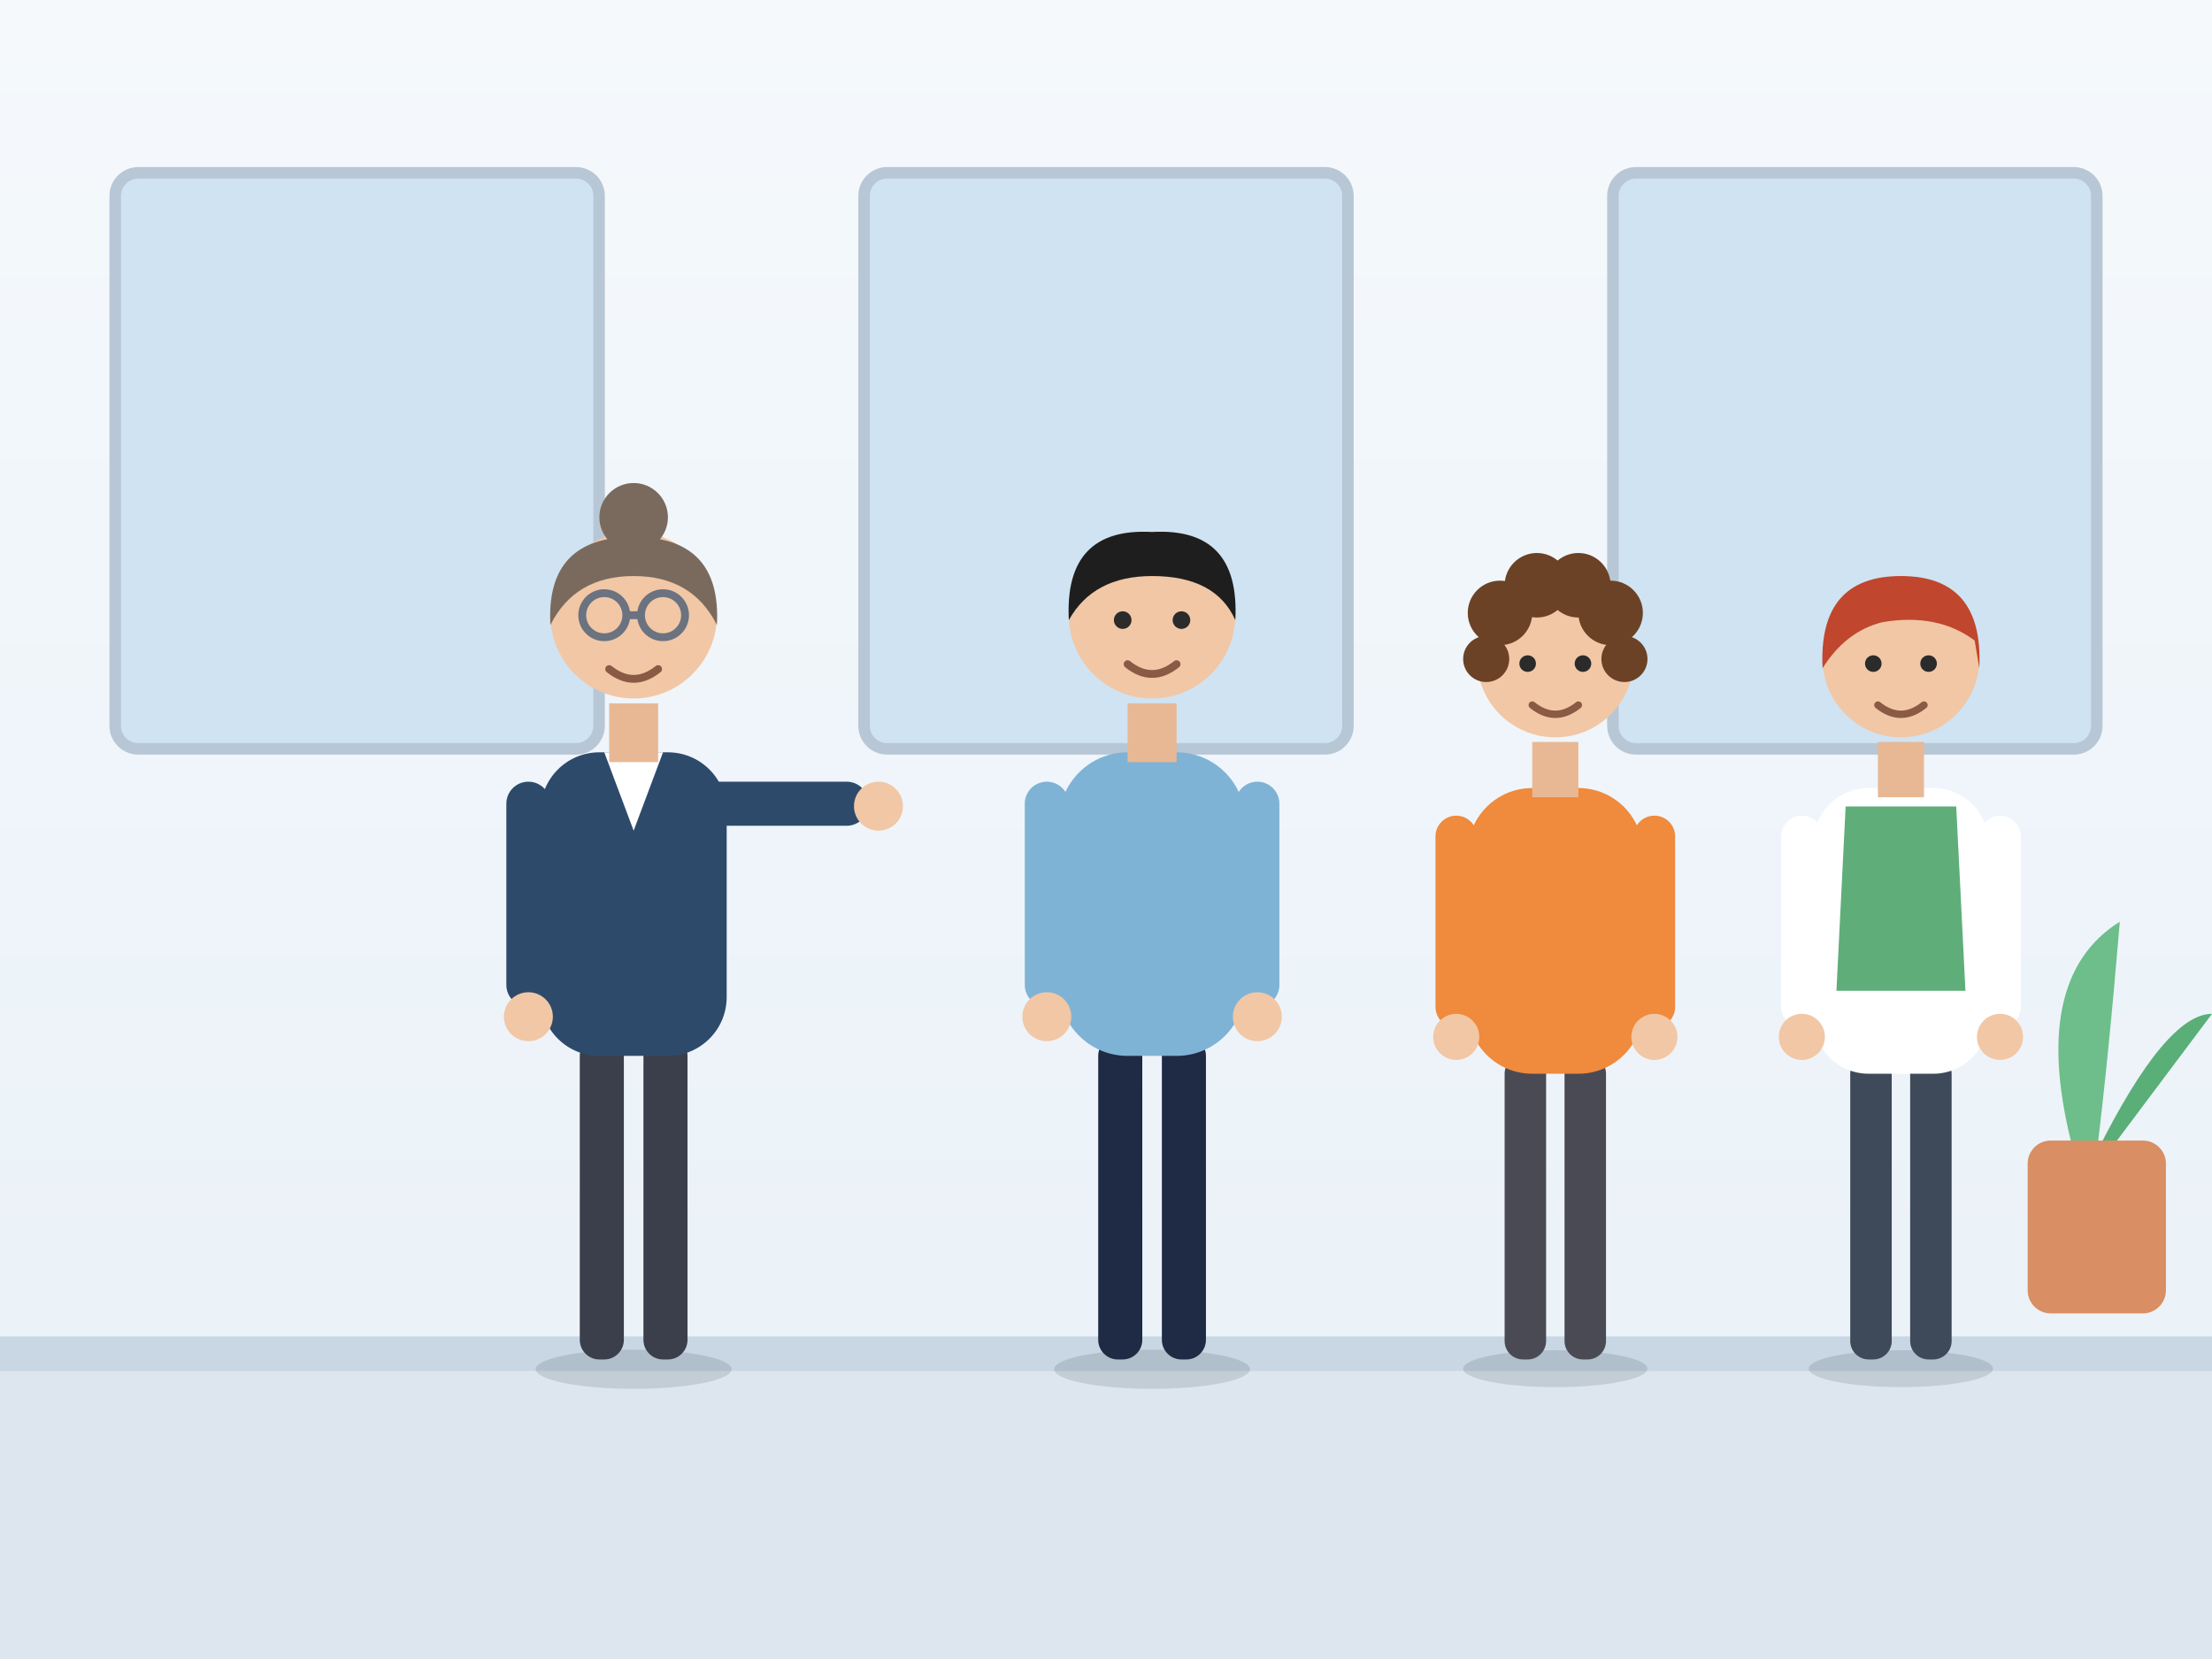
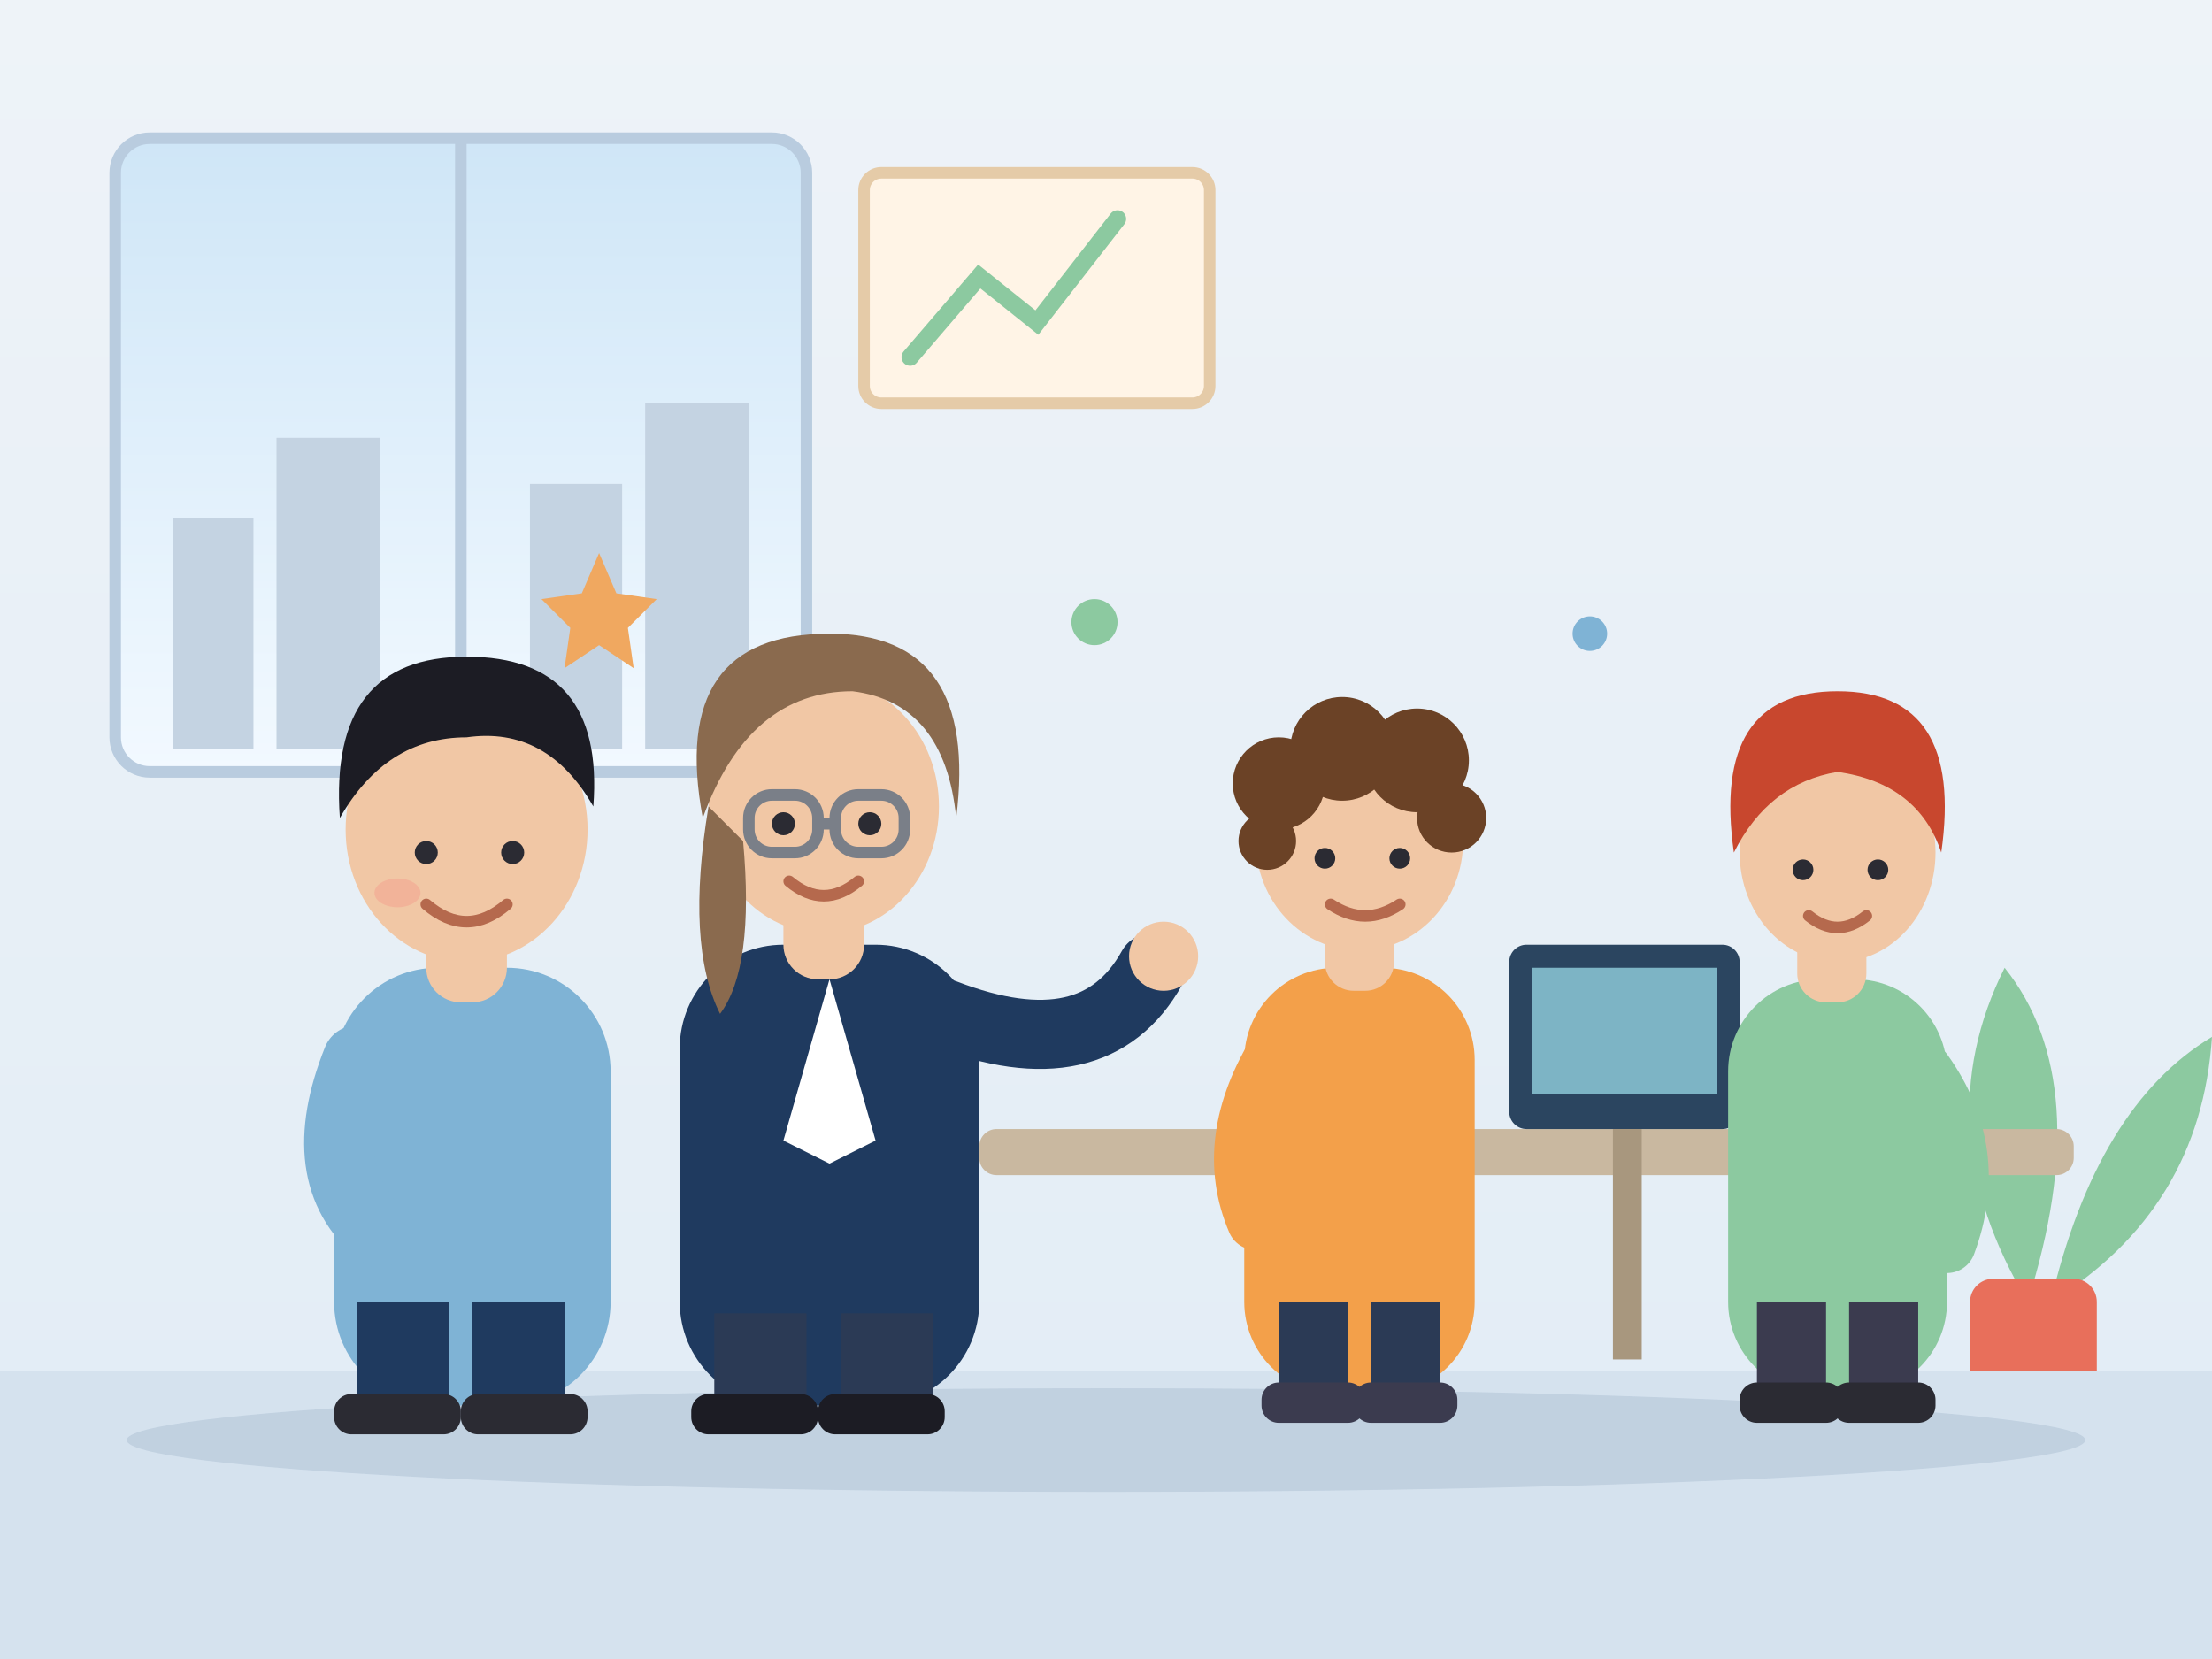
<svg xmlns="http://www.w3.org/2000/svg" viewBox="0 0 384 288" width="384" height="288">
  <defs>
    <linearGradient id="bg" x1="0" y1="0" x2="0" y2="1">
-       <stop offset="0" stop-color="#F5F9FC" />
-       <stop offset="1" stop-color="#E8F0F7" />
+       <stop offset="0" stop-color="#EEF3F8" />
+       <stop offset="1" stop-color="#E1ECF5" />
+     </linearGradient>
+     <linearGradient id="win" x1="0" y1="0" x2="0" y2="1">
+       <stop offset="0" stop-color="#CFE6F7" />
+       <stop offset="1" stop-color="#F2F9FF" />
    </linearGradient>
  </defs>
  <rect width="384" height="288" fill="url(#bg)" />
-   <g fill="#CFE3F2" stroke="#B7C7D6" stroke-width="2">
-     <rect x="20" y="30" width="84" height="100" rx="4" />
-     <rect x="150" y="30" width="84" height="100" rx="4" />
-     <rect x="280" y="30" width="84" height="100" rx="4" />
+   <rect x="20" y="24" width="120" height="110" rx="6" fill="url(#win)" stroke="#B9CCDF" stroke-width="2" />
+   <line x1="80" y1="24" x2="80" y2="134" stroke="#B9CCDF" stroke-width="2" />
+   <g fill="#C4D3E2">
+     <rect x="30" y="90" width="14" height="40" />
+     <rect x="48" y="76" width="18" height="54" />
+     <rect x="92" y="84" width="16" height="46" />
+     <rect x="112" y="70" width="18" height="60" />
  </g>
-   <rect x="0" y="236" width="384" height="52" fill="#DDE6EE" />
-   <rect x="0" y="232" width="384" height="6" fill="#C9D6E3" />
-   <path d="M360 200 Q352 170 368 160 Q366 184 364 200Z" fill="#6DBE8A" />
-   <path d="M364 200 Q376 176 384 176 Q372 192 366 200Z" fill="#5AAE78" />
-   <rect x="352" y="198" width="24" height="30" rx="4" fill="#D98E63" />
-   <g transform="translate(110,236) scale(0.85)">
-     <ellipse cx="0" cy="2" rx="20" ry="4" fill="#2B3A4A" opacity="0.15" />
-     <rect x="-11" y="-66" width="9" height="66" rx="4" fill="#3A3F4B" />
-     <rect x="2" y="-66" width="9" height="66" rx="4" fill="#3A3F4B" />
-     <rect x="-19" y="-124" width="38" height="62" rx="12" fill="#2E4A6B" />
-     <path d="M-6 -124 L0 -108 L6 -124 Z" fill="#FFFFFF" />
-     <rect x="-26" y="-118" width="9" height="46" rx="4.5" fill="#2E4A6B" />
-     <rect x="10" y="-118" width="38" height="9" rx="4.5" fill="#2E4A6B" />
-     <circle cx="-21.5" cy="-70" r="5" fill="#F1C7A5" />
-     <circle cx="50" cy="-113" r="5" fill="#F1C7A5" />
-     <rect x="-5" y="-134" width="10" height="12" fill="#E8B894" />
-     <circle cx="0" cy="-152" r="17" fill="#F1C7A5" />
-     <path d="M-17 -150 Q-18 -168 0 -168 Q18 -168 17 -150 Q12 -160 0 -160 Q-12 -160 -17 -150Z" fill="#7A6A5E" />
-     <circle cx="0" cy="-172" r="7" fill="#7A6A5E" />
-     <circle cx="-6" cy="-152" r="4.5" fill="none" stroke="#6B7280" stroke-width="1.6" />
-     <circle cx="6" cy="-152" r="4.5" fill="none" stroke="#6B7280" stroke-width="1.6" />
-     <line x1="-1.5" y1="-152" x2="1.5" y2="-152" stroke="#6B7280" stroke-width="1.6" />
-     <path d="M-5 -141 Q0 -137 5 -141" fill="none" stroke="#8A5A44" stroke-width="1.6" stroke-linecap="round" />
+   <rect x="150" y="30" width="60" height="40" rx="3" fill="#FFF4E6" stroke="#E5CBA8" stroke-width="2" />
+   <path d="M158 62 l12-14 l10 8 l14-18" stroke="#8CC9A0" stroke-width="3" fill="none" stroke-linecap="round" />
+   <path d="M352 226 q-18-30-4-58 q16 20 4 58z M356 226 q8-34 28-46 q-2 30-28 46z" fill="#8CC9A0" />
+   <rect x="342" y="222" width="22" height="22" rx="4" fill="#E86F5B" />
+   <rect y="238" width="384" height="50" fill="#D5E2EE" />
+   <ellipse cx="192" cy="250" rx="170" ry="9" fill="#8FA7BF" opacity=".3" />
+   <rect x="170" y="196" width="190" height="8" rx="3" fill="#C9B8A0" />
+   <rect x="262" y="164" width="40" height="32" rx="3" fill="#2B4560" />
+   <rect x="266" y="168" width="32" height="22" fill="#9FE3F0" opacity=".7" />
+   <rect x="280" y="196" width="5" height="40" fill="#A8977E" />
+   <rect x="230" y="236" width="14" height="4" fill="#7A8FA6" opacity="0" />
+   <rect x="216" y="168" width="40" height="74" rx="16" fill="#F3A04A" />
+   <rect x="222" y="226" width="12" height="18" fill="#2B3A55" />
+   <rect x="238" y="226" width="12" height="18" fill="#2B3A55" />
+   <rect x="219" y="240" width="18" height="7" rx="3" fill="#3B3B4F" />
+   <rect x="235" y="240" width="18" height="7" rx="3" fill="#3B3B4F" />
+   <rect x="230" y="156" width="12" height="16" rx="5" fill="#F1C7A5" />
+   <ellipse cx="236" cy="146" rx="18" ry="19" fill="#F1C7A5" />
+   <g fill="#6B4226">
+     <circle cx="222" cy="136" r="8" />
+     <circle cx="233" cy="130" r="9" />
+     <circle cx="246" cy="132" r="9" />
+     <circle cx="252" cy="142" r="6" />
+     <circle cx="220" cy="146" r="5" />
  </g>
-   <g transform="translate(200,236) scale(0.85)">
-     <ellipse cx="0" cy="2" rx="20" ry="4" fill="#2B3A4A" opacity="0.15" />
-     <rect x="-11" y="-66" width="9" height="66" rx="4" fill="#1F2A44" />
-     <rect x="2" y="-66" width="9" height="66" rx="4" fill="#1F2A44" />
-     <rect x="-19" y="-124" width="38" height="62" rx="14" fill="#7FB3D5" />
-     <rect x="-26" y="-118" width="9" height="46" rx="4.5" fill="#7FB3D5" />
-     <rect x="17" y="-118" width="9" height="46" rx="4.5" fill="#7FB3D5" />
-     <circle cx="-21.5" cy="-70" r="5" fill="#F1C7A5" />
-     <circle cx="21.5" cy="-70" r="5" fill="#F1C7A5" />
-     <rect x="-5" y="-134" width="10" height="12" fill="#E8B894" />
-     <circle cx="0" cy="-152" r="17" fill="#F1C7A5" />
-     <path d="M-17 -151 Q-18 -170 0 -169 Q18 -170 17 -151 Q13 -160 0 -160 Q-12 -160 -17 -151Z" fill="#1E1E1E" />
-     <circle cx="-6" cy="-151" r="1.8" fill="#2B2B2B" />
-     <circle cx="6" cy="-151" r="1.8" fill="#2B2B2B" />
-     <path d="M-5 -142 Q0 -138 5 -142" fill="none" stroke="#8A5A44" stroke-width="1.6" stroke-linecap="round" />
+   <circle cx="230" cy="149" r="1.8" fill="#2B2B33" />
+   <circle cx="243" cy="149" r="1.8" fill="#2B2B33" />
+   <path d="M231 157 q6 4 12 0" stroke="#B5694D" stroke-width="2" fill="none" stroke-linecap="round" />
+   <path d="M222 182 q-10 16 -4 30" stroke="#F3A04A" stroke-width="10" fill="none" stroke-linecap="round" />
+   <rect x="300" y="170" width="38" height="72" rx="16" fill="#8CC9A0" />
+   <rect x="305" y="226" width="12" height="18" fill="#3B3B4F" />
+   <rect x="321" y="226" width="12" height="18" fill="#3B3B4F" />
+   <rect x="302" y="240" width="18" height="7" rx="3" fill="#2B2B33" />
+   <rect x="318" y="240" width="18" height="7" rx="3" fill="#2B2B33" />
+   <rect x="312" y="158" width="12" height="16" rx="5" fill="#F1C7A5" />
+   <ellipse cx="319" cy="148" rx="17" ry="19" fill="#F1C7A5" />
+   <path d="M301 148 q-4-28 18-28 q22 0 18 28 q-4-12-18-14 q-12 2-18 14z" fill="#C8472E" />
+   <circle cx="313" cy="151" r="1.8" fill="#2B2B33" />
+   <circle cx="326" cy="151" r="1.8" fill="#2B2B33" />
+   <path d="M314 159 q5 4 10 0" stroke="#B5694D" stroke-width="2" fill="none" stroke-linecap="round" />
+   <path d="M334 186 q10 14 4 30" stroke="#8CC9A0" stroke-width="10" fill="none" stroke-linecap="round" />
+   <rect x="118" y="164" width="52" height="80" rx="18" fill="#1F3A5F" />
+   <path d="M144 170 l-8 28 l8 4 l8-4 l-8-28z" fill="#FFFFFF" />
+   <rect x="124" y="228" width="16" height="16" fill="#2B3A55" />
+   <rect x="146" y="228" width="16" height="16" fill="#2B3A55" />
+   <rect x="120" y="242" width="22" height="7" rx="3" fill="#1C1C24" />
+   <rect x="142" y="242" width="22" height="7" rx="3" fill="#1C1C24" />
+   <rect x="136" y="152" width="14" height="18" rx="6" fill="#F1C7A5" />
+   <ellipse cx="143" cy="140" rx="20" ry="22" fill="#F1C7A5" />
+   <path d="M122 142 q-6-32 22-32 q26 0 22 32 q-2-20-18-22 q-18 0-26 22z" fill="#8A6A4E" />
+   <path d="M123 140 q-4 24 2 36 q6-8 4-30z" fill="#8A6A4E" />
+   <circle cx="136" cy="143" r="2" fill="#2B2B33" />
+   <circle cx="151" cy="143" r="2" fill="#2B2B33" />
+   <g fill="none" stroke="#7A7F88" stroke-width="2">
+     <rect x="130" y="138" width="12" height="10" rx="4" />
+     <rect x="145" y="138" width="12" height="10" rx="4" />
+     <path d="M142 143 h3" />
  </g>
-   <g transform="translate(270,236) scale(0.8)">
-     <ellipse cx="0" cy="2" rx="20" ry="4" fill="#2B3A4A" opacity="0.15" />
-     <rect x="-11" y="-66" width="9" height="66" rx="4" fill="#4A4A55" />
-     <rect x="2" y="-66" width="9" height="66" rx="4" fill="#4A4A55" />
-     <rect x="-19" y="-124" width="38" height="62" rx="14" fill="#F08A3C" />
-     <rect x="-26" y="-118" width="9" height="46" rx="4.5" fill="#F08A3C" />
-     <rect x="17" y="-118" width="9" height="46" rx="4.5" fill="#F08A3C" />
-     <circle cx="-21.5" cy="-70" r="5" fill="#F1C7A5" />
-     <circle cx="21.5" cy="-70" r="5" fill="#F1C7A5" />
-     <rect x="-5" y="-134" width="10" height="12" fill="#E8B894" />
-     <circle cx="0" cy="-152" r="17" fill="#F1C7A5" />
-     <g fill="#6B4226">
-       <circle cx="-12" cy="-162" r="7" />
-       <circle cx="-4" cy="-168" r="7" />
-       <circle cx="5" cy="-168" r="7" />
-       <circle cx="12" cy="-162" r="7" />
-       <circle cx="-15" cy="-152" r="5" />
-       <circle cx="15" cy="-152" r="5" />
-     </g>
-     <circle cx="-6" cy="-151" r="1.8" fill="#2B2B2B" />
-     <circle cx="6" cy="-151" r="1.8" fill="#2B2B2B" />
-     <path d="M-5 -142 Q0 -138 5 -142" fill="none" stroke="#8A5A44" stroke-width="1.6" stroke-linecap="round" />
+   <path d="M137 153 q6 5 12 0" stroke="#B5694D" stroke-width="2" fill="none" stroke-linecap="round" />
+   <path d="M164 176 Q190 186 200 168" stroke="#1F3A5F" stroke-width="12" fill="none" stroke-linecap="round" />
+   <circle cx="202" cy="166" r="6" fill="#F1C7A5" />
+   <rect x="58" y="168" width="48" height="76" rx="18" fill="#7FB3D5" />
+   <rect x="62" y="226" width="16" height="18" fill="#1F3A5F" />
+   <rect x="82" y="226" width="16" height="18" fill="#1F3A5F" />
+   <rect x="58" y="242" width="22" height="7" rx="3" fill="#2B2B33" />
+   <rect x="80" y="242" width="22" height="7" rx="3" fill="#2B2B33" />
+   <rect x="74" y="156" width="14" height="18" rx="6" fill="#F1C7A5" />
+   <ellipse cx="81" cy="144" rx="21" ry="23" fill="#F1C7A5" />
+   <path d="M59 142 q-2-28 22-28 q24 0 22 26 q-8-14-22-12 q-14 0-22 14z" fill="#1C1C24" />
+   <circle cx="74" cy="148" r="2" fill="#2B2B33" />
+   <circle cx="89" cy="148" r="2" fill="#2B2B33" />
+   <path d="M74 157 q7 6 14 0" stroke="#B5694D" stroke-width="2" fill="none" stroke-linecap="round" />
+   <ellipse cx="69" cy="155" rx="4" ry="2.5" fill="#F4A08E" opacity=".5" />
+   <path d="M62 184 Q54 204 66 214" stroke="#7FB3D5" stroke-width="12" fill="none" stroke-linecap="round" />
+   <g fill="#F0A860">
+     <path d="M104 96 l3 7 l7 1 l-5 5 l1 7 l-6-4 l-6 4 l1-7 l-5-5 l7-1z" />
  </g>
-   <g transform="translate(330,236) scale(0.8)">
-     <ellipse cx="0" cy="2" rx="20" ry="4" fill="#2B3A4A" opacity="0.15" />
-     <rect x="-11" y="-66" width="9" height="66" rx="4" fill="#3E4A59" />
-     <rect x="2" y="-66" width="9" height="66" rx="4" fill="#3E4A59" />
-     <rect x="-19" y="-124" width="38" height="62" rx="12" fill="#FFFFFF" />
-     <path d="M-12 -120 L12 -120 L14 -80 L-14 -80 Z" fill="#5FAE7A" />
-     <rect x="-26" y="-118" width="9" height="46" rx="4.5" fill="#FFFFFF" />
-     <rect x="17" y="-118" width="9" height="46" rx="4.5" fill="#FFFFFF" />
-     <circle cx="-21.5" cy="-70" r="5" fill="#F1C7A5" />
-     <circle cx="21.5" cy="-70" r="5" fill="#F1C7A5" />
-     <rect x="-5" y="-134" width="10" height="12" fill="#E8B894" />
-     <circle cx="0" cy="-152" r="17" fill="#F1C7A5" />
-     <path d="M-17 -150 Q-18 -170 0 -170 Q18 -170 17 -150 L16 -156 Q8 -162 -4 -160 Q-12 -158 -17 -150Z" fill="#C0462E" />
-     <circle cx="-6" cy="-151" r="1.8" fill="#2B2B2B" />
-     <circle cx="6" cy="-151" r="1.8" fill="#2B2B2B" />
-     <path d="M-5 -142 Q0 -138 5 -142" fill="none" stroke="#8A5A44" stroke-width="1.6" stroke-linecap="round" />
-   </g>
+   <circle cx="190" cy="108" r="4" fill="#8CC9A0" />
+   <circle cx="276" cy="110" r="3" fill="#7FB3D5" />
</svg>
